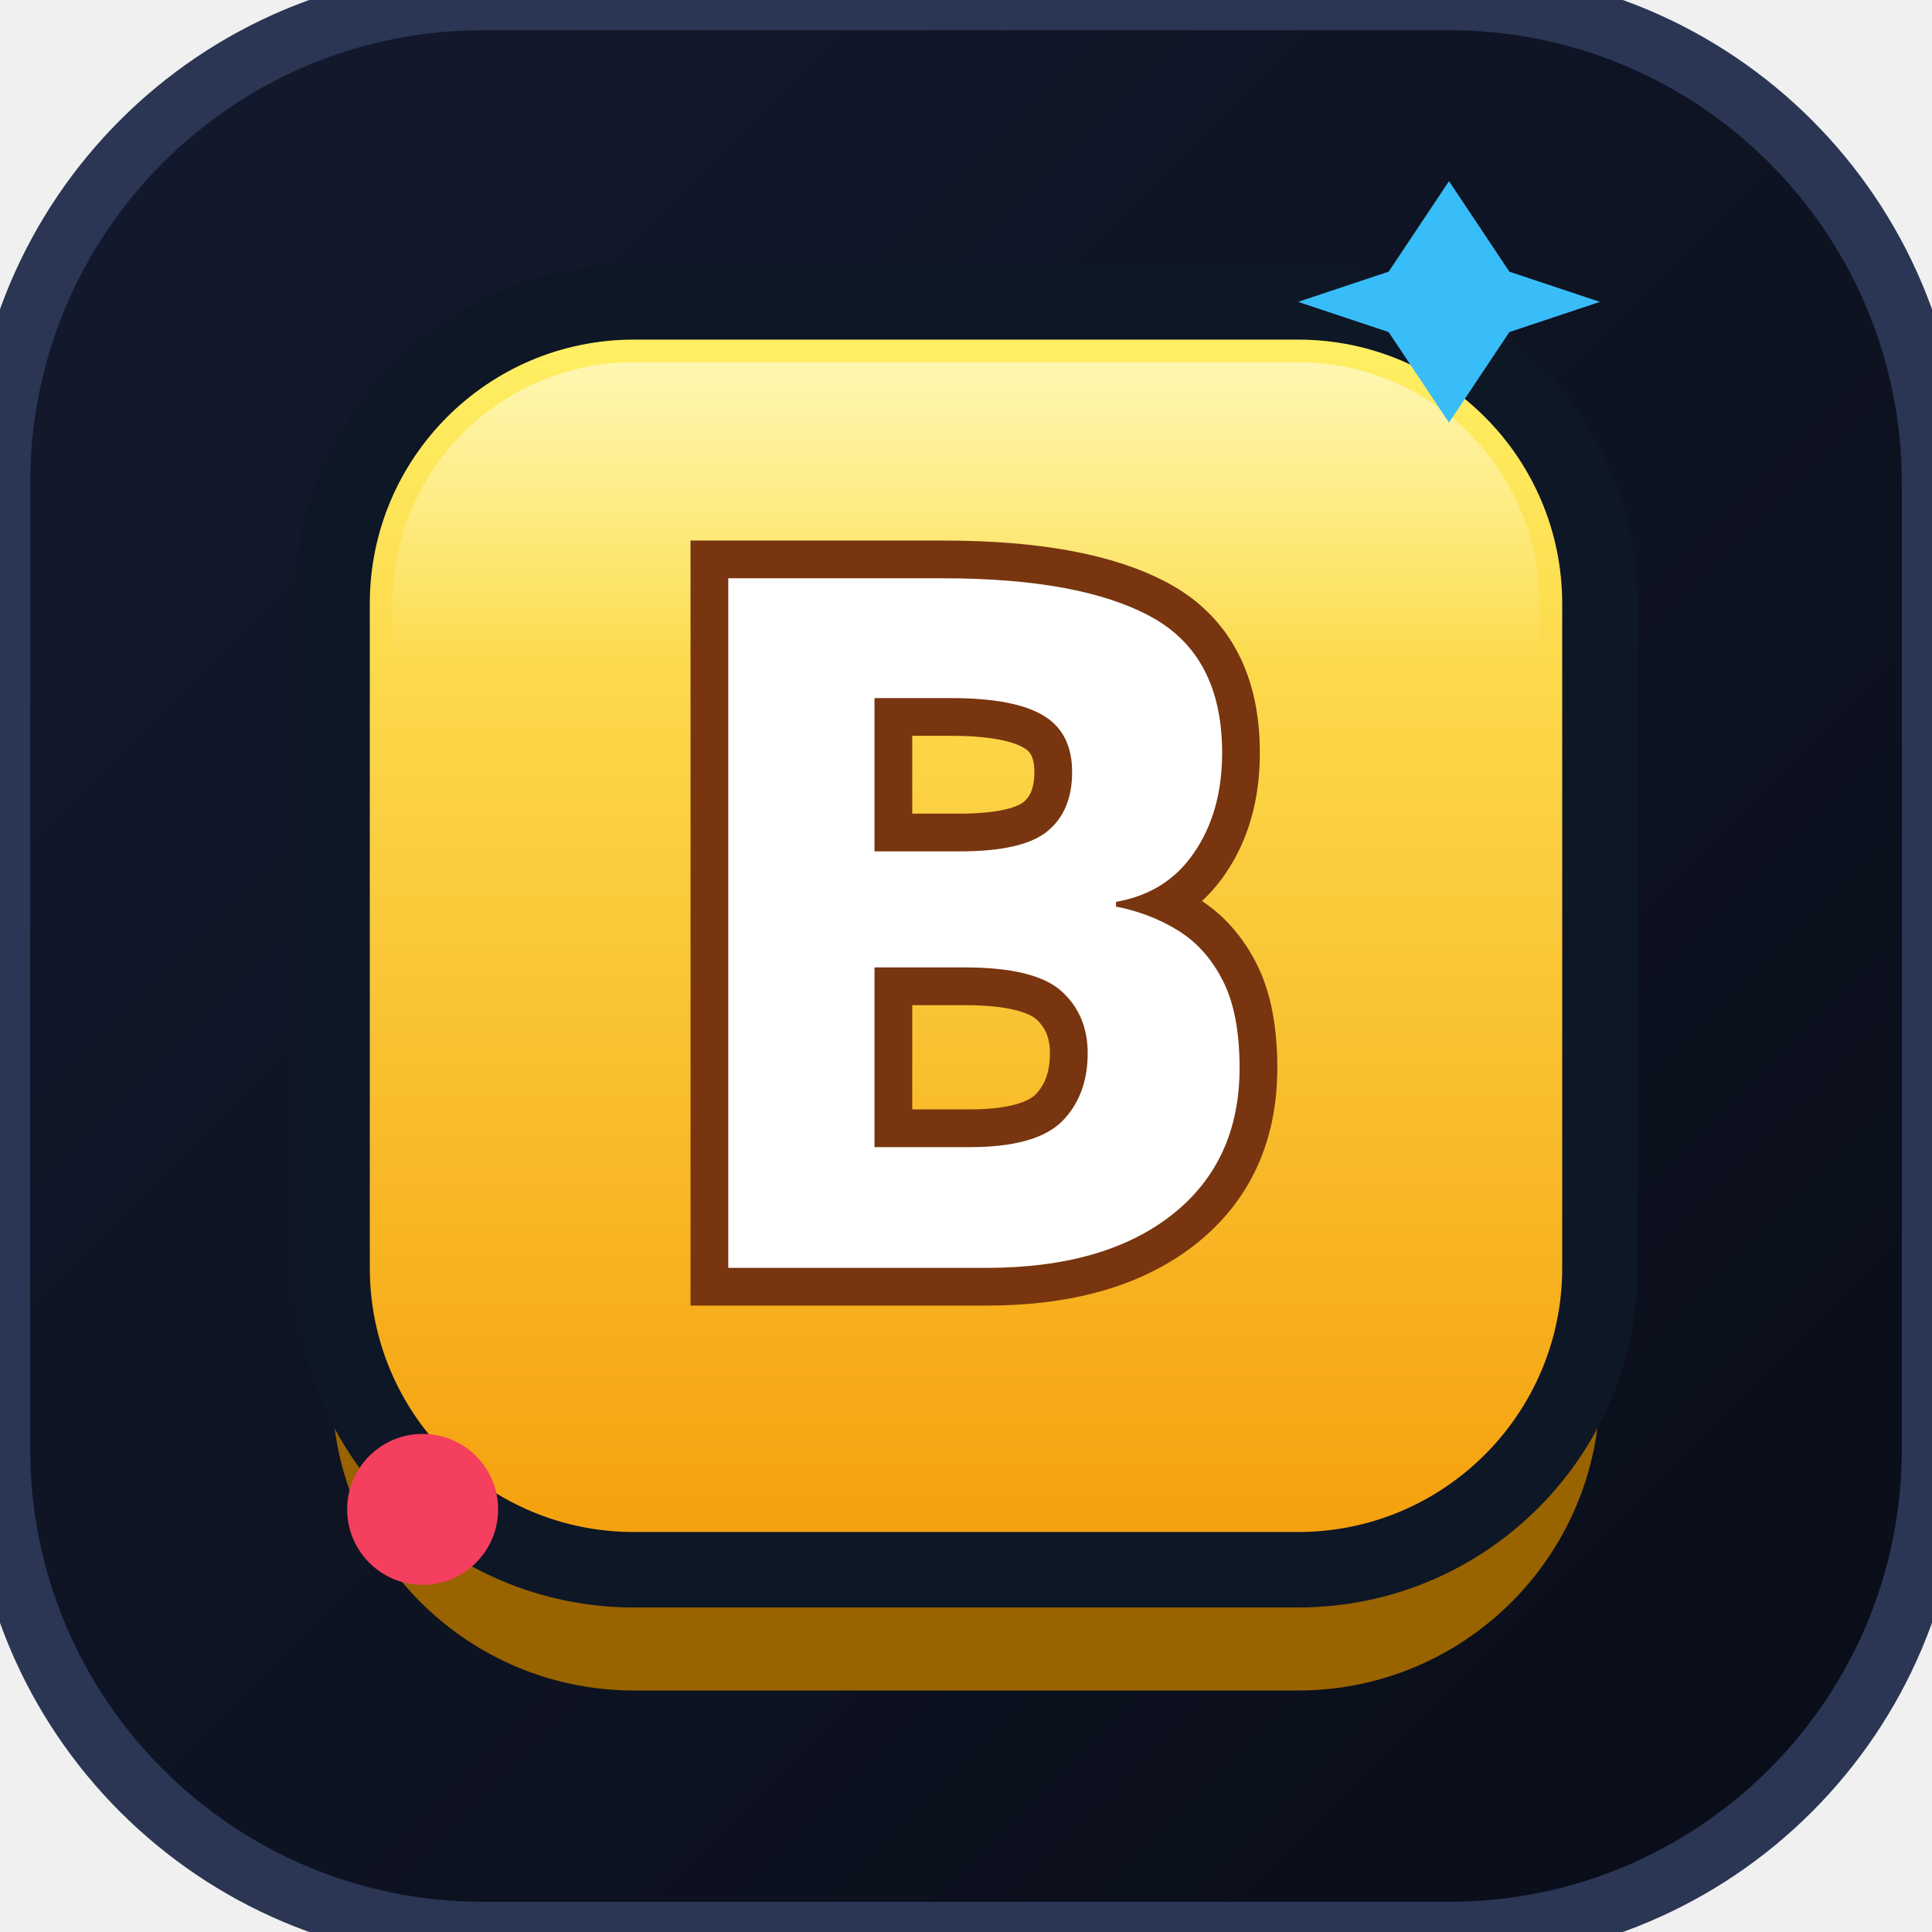
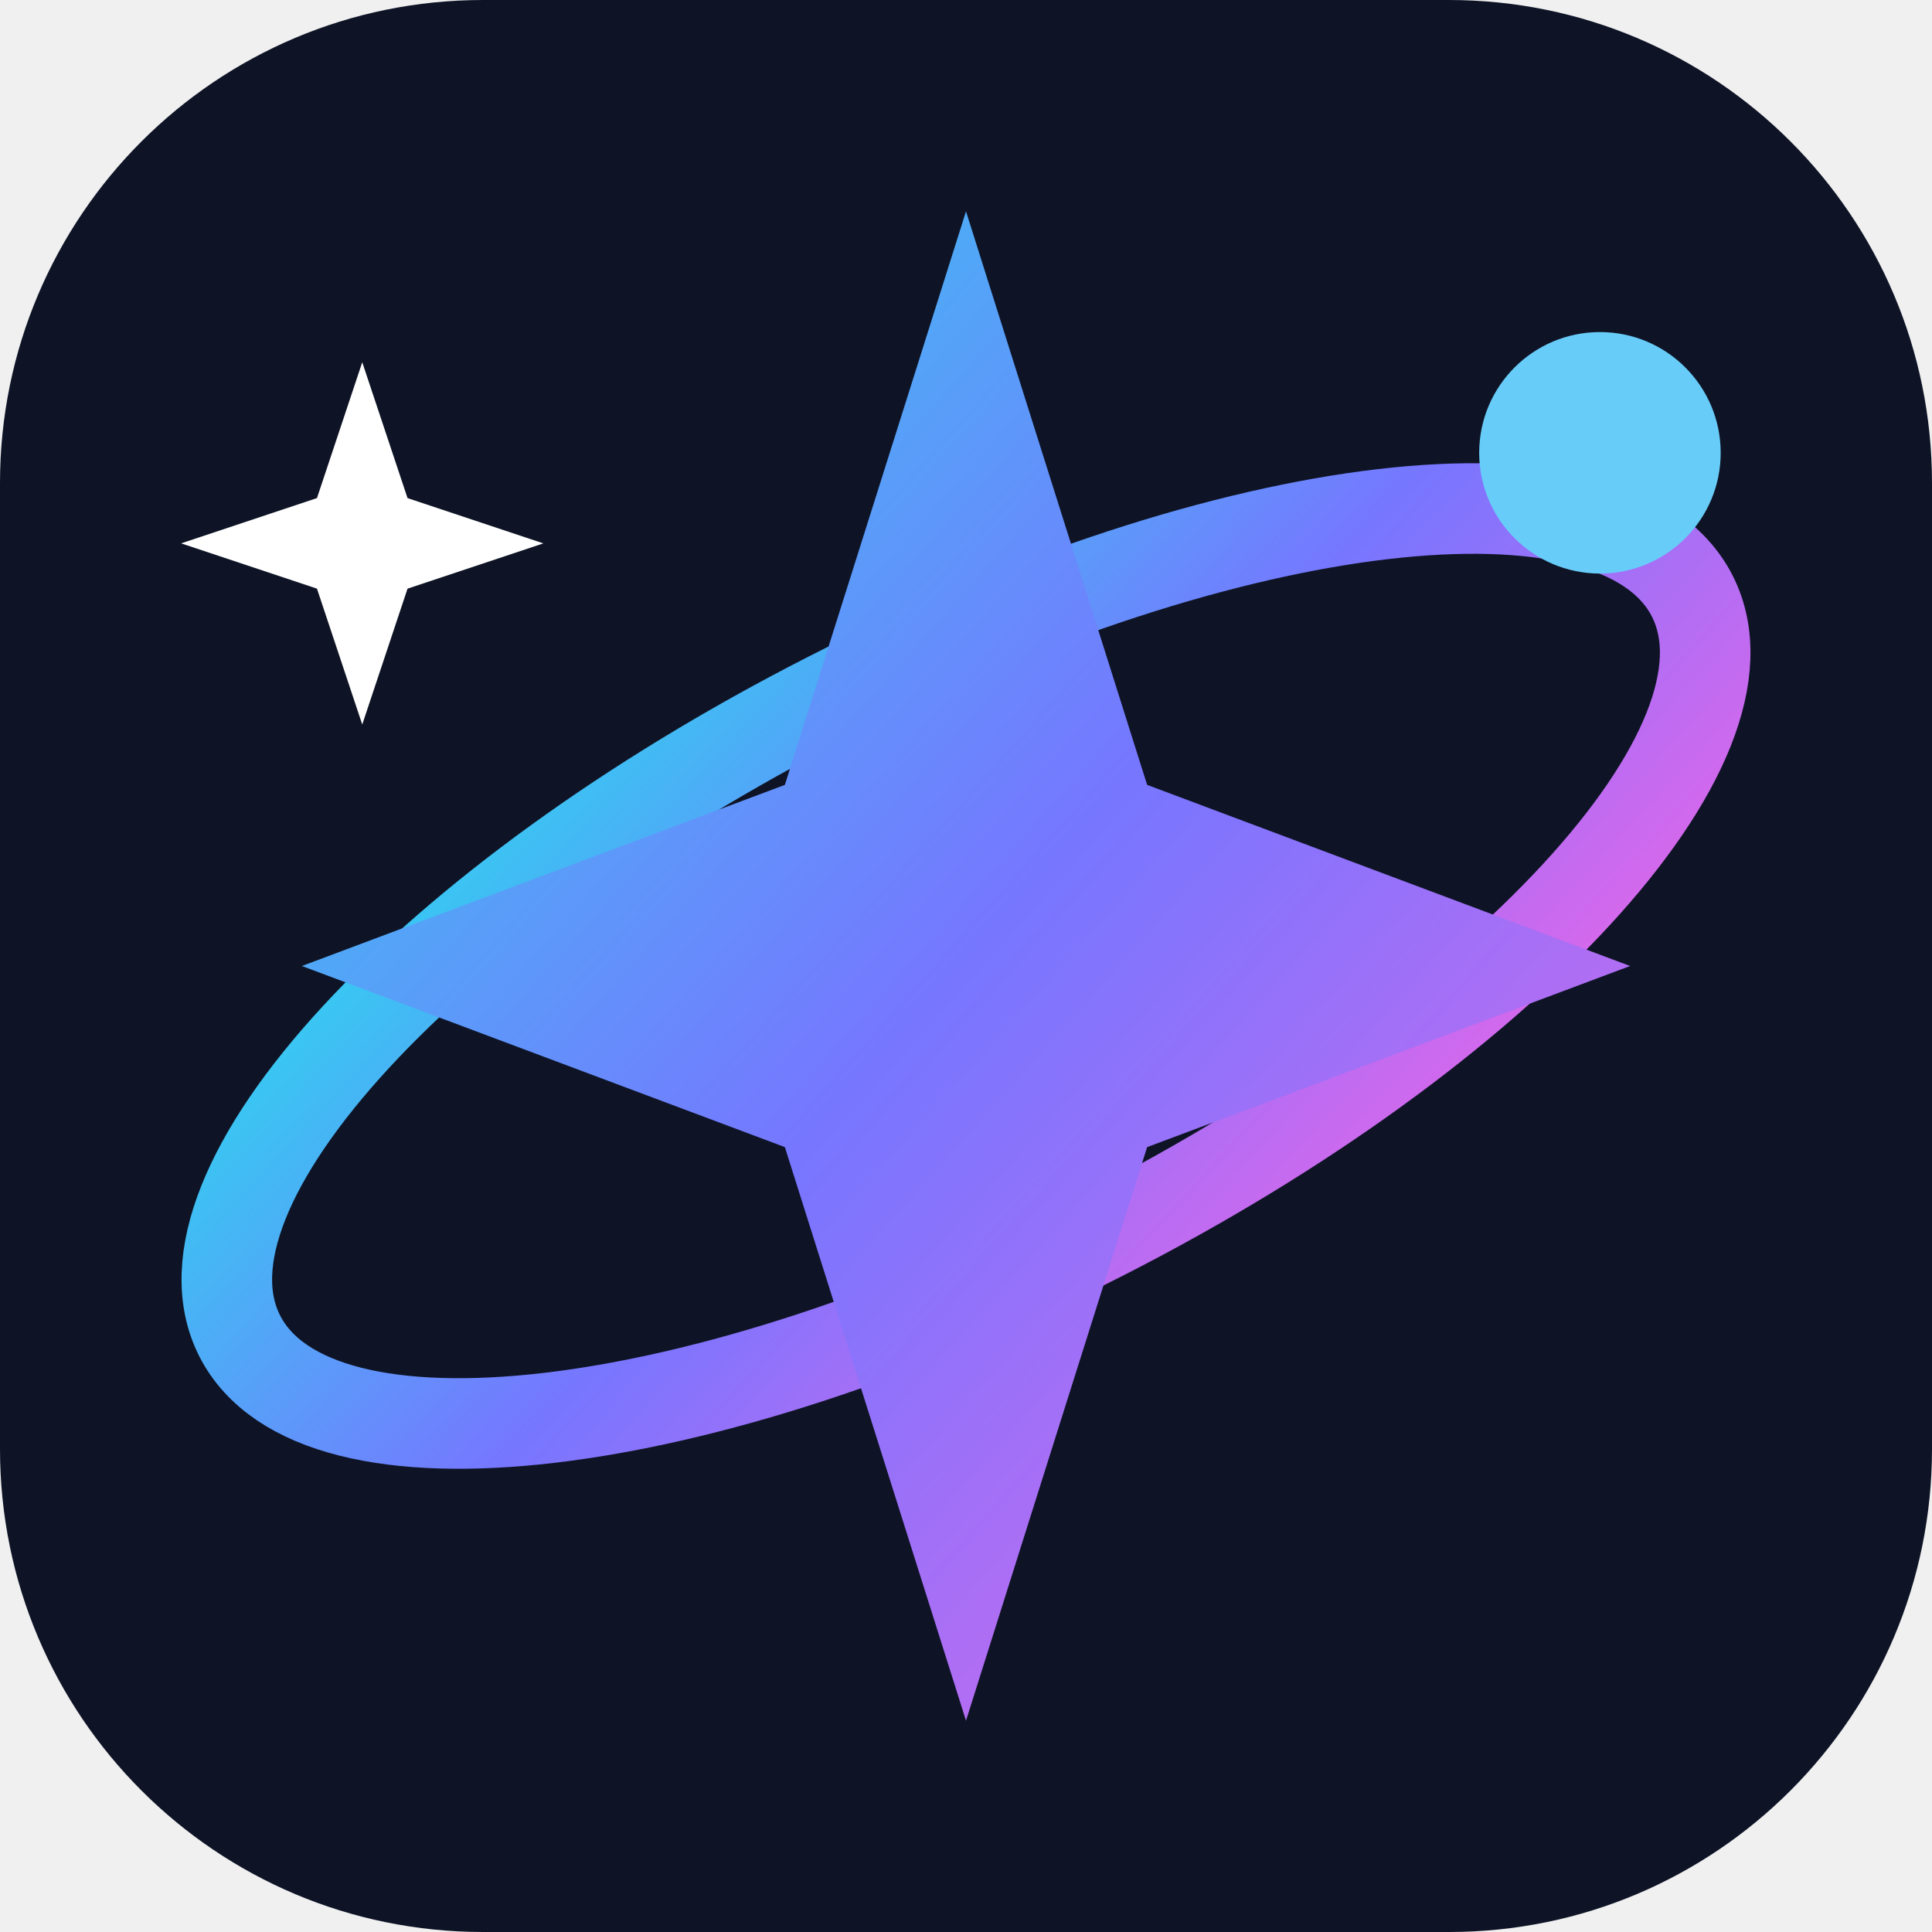
- <svg xmlns="http://www.w3.org/2000/svg" viewBox="0 0 64 64" width="64" height="64">
+ <svg xmlns="http://www.w3.org/2000/svg" viewBox="0 0 64 64">
  <defs>
-     <linearGradient id="bg" x1="0" y1="0" x2="1" y2="1">
-       <stop offset="0%" stop-color="#141a2e" />
-       <stop offset="100%" stop-color="#090d18" />
-     </linearGradient>
-     <linearGradient id="gold" x1="0" y1="0" x2="0" y2="1">
-       <stop offset="0%" stop-color="#fff266" />
-       <stop offset="100%" stop-color="#f59e0b" />
-     </linearGradient>
-     <linearGradient id="gloss" x1="0" y1="0" x2="0" y2="1">
-       <stop offset="0%" stop-color="#ffffff" stop-opacity="0.5" />
-       <stop offset="50%" stop-color="#ffffff" stop-opacity="0" />
+     <linearGradient id="nova" x2="1" y2="1">
+       <stop stop-color="#29dbef" />
+       <stop offset=".5" stop-color="#7776ff" />
+       <stop offset="1" stop-color="#ec65e8" />
    </linearGradient>
  </defs>
-   <rect width="64" height="64" rx="16" fill="url(#bg)" stroke="#2b3654" stroke-width="2" />
-   <rect x="11" y="14" width="42" height="42" rx="10" fill="#996300" />
-   <rect x="11" y="10" width="42" height="42" rx="10" fill="url(#gold)" stroke="#0e1726" stroke-width="2.5" />
-   <rect x="13" y="12" width="38" height="20" rx="8" fill="url(#gloss)" />
-   <text x="32" y="42" text-anchor="middle" font-family="'Arial Black', Impact, sans-serif" font-weight="900" font-size="32" fill="#ffffff" stroke="#78350f" stroke-width="2.5" paint-order="stroke fill">B</text>
-   <path d="M48 6 L50 9 L53 10 L50 11 L48 14 L46 11 L43 10 L46 9 Z" fill="#38bdf8" />
-   <circle cx="14" cy="50" r="2.5" fill="#f43f5e" />
+   <rect width="64" height="64" rx="16" fill="#0e1426" />
+   <g fill="none" stroke="url(#nova)" stroke-width="3">
+     <ellipse cx="32" cy="32" rx="27" ry="10" transform="rotate(-27 32 32)" />
+   </g>
+   <path d="m32 7 6 19 16 6-16 6-6 19-6-19-16-6 16-6Z" fill="url(#nova)" />
+   <circle cx="53" cy="15" r="4" fill="#68ccf9" />
+   <path d="m12 12 1.5 4.5L18 18l-4.5 1.5L12 24l-1.5-4.5L6 18l4.5-1.5Z" fill="#fff" />
</svg>
